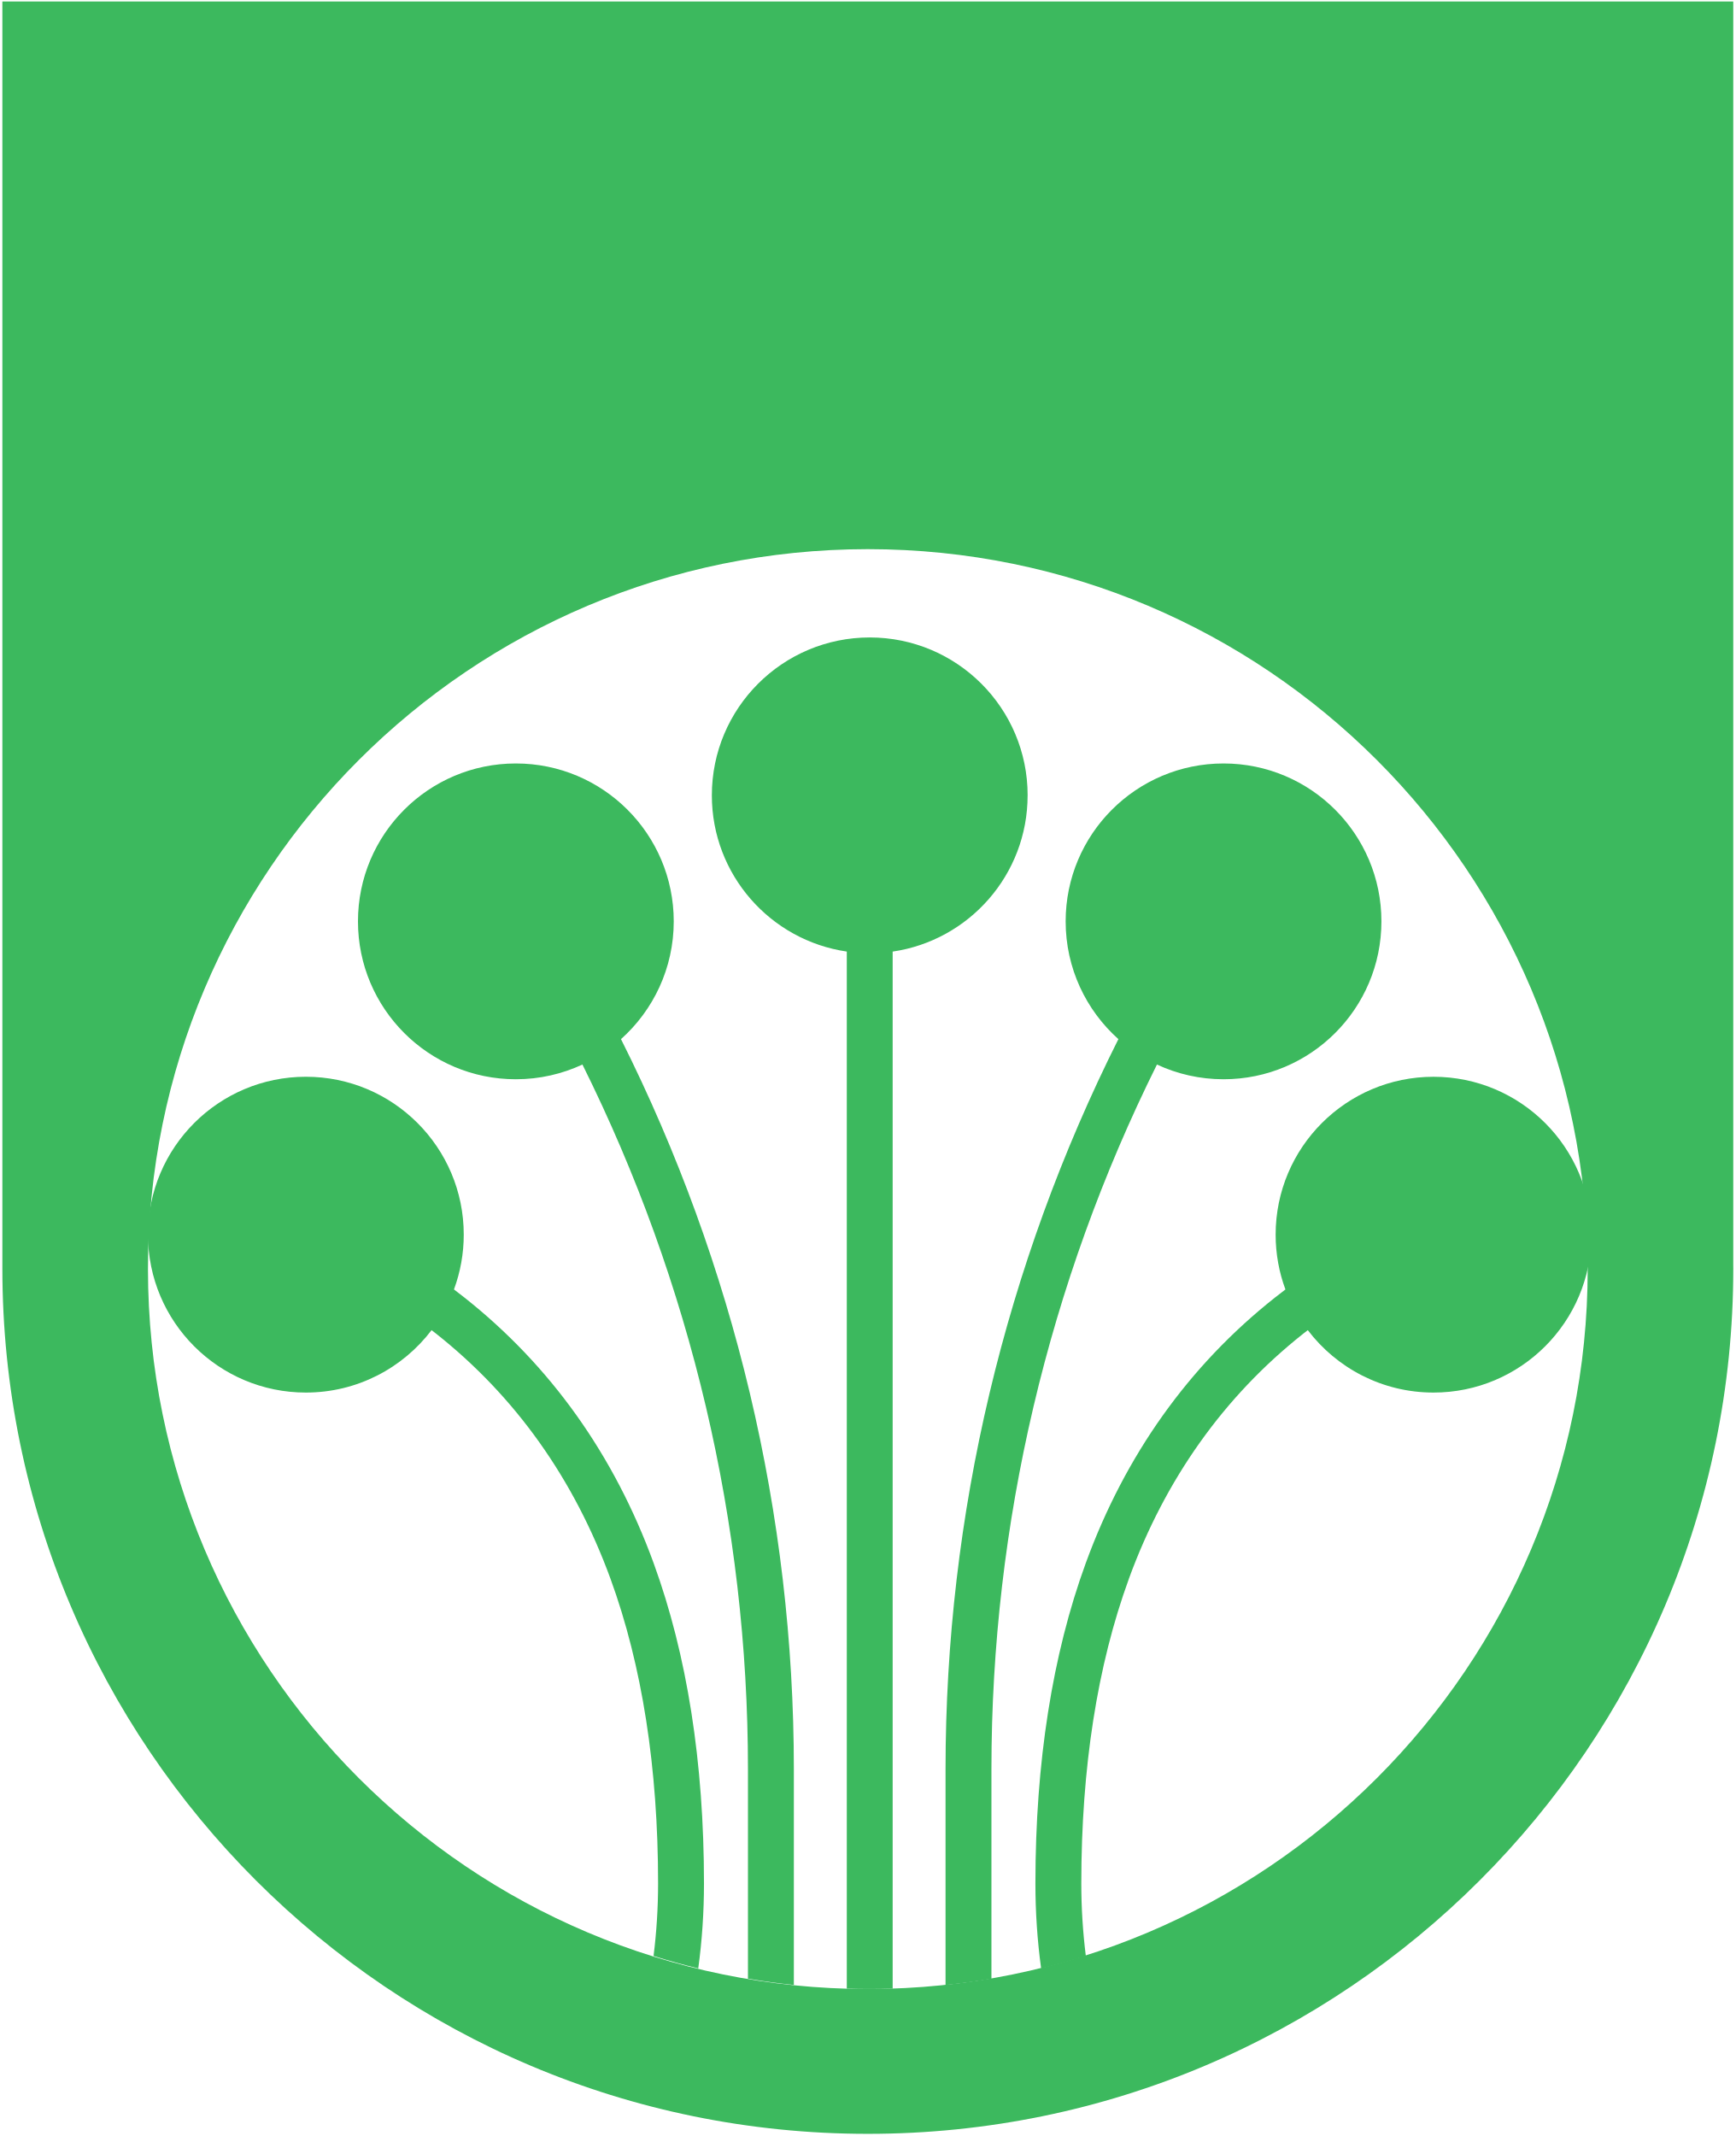
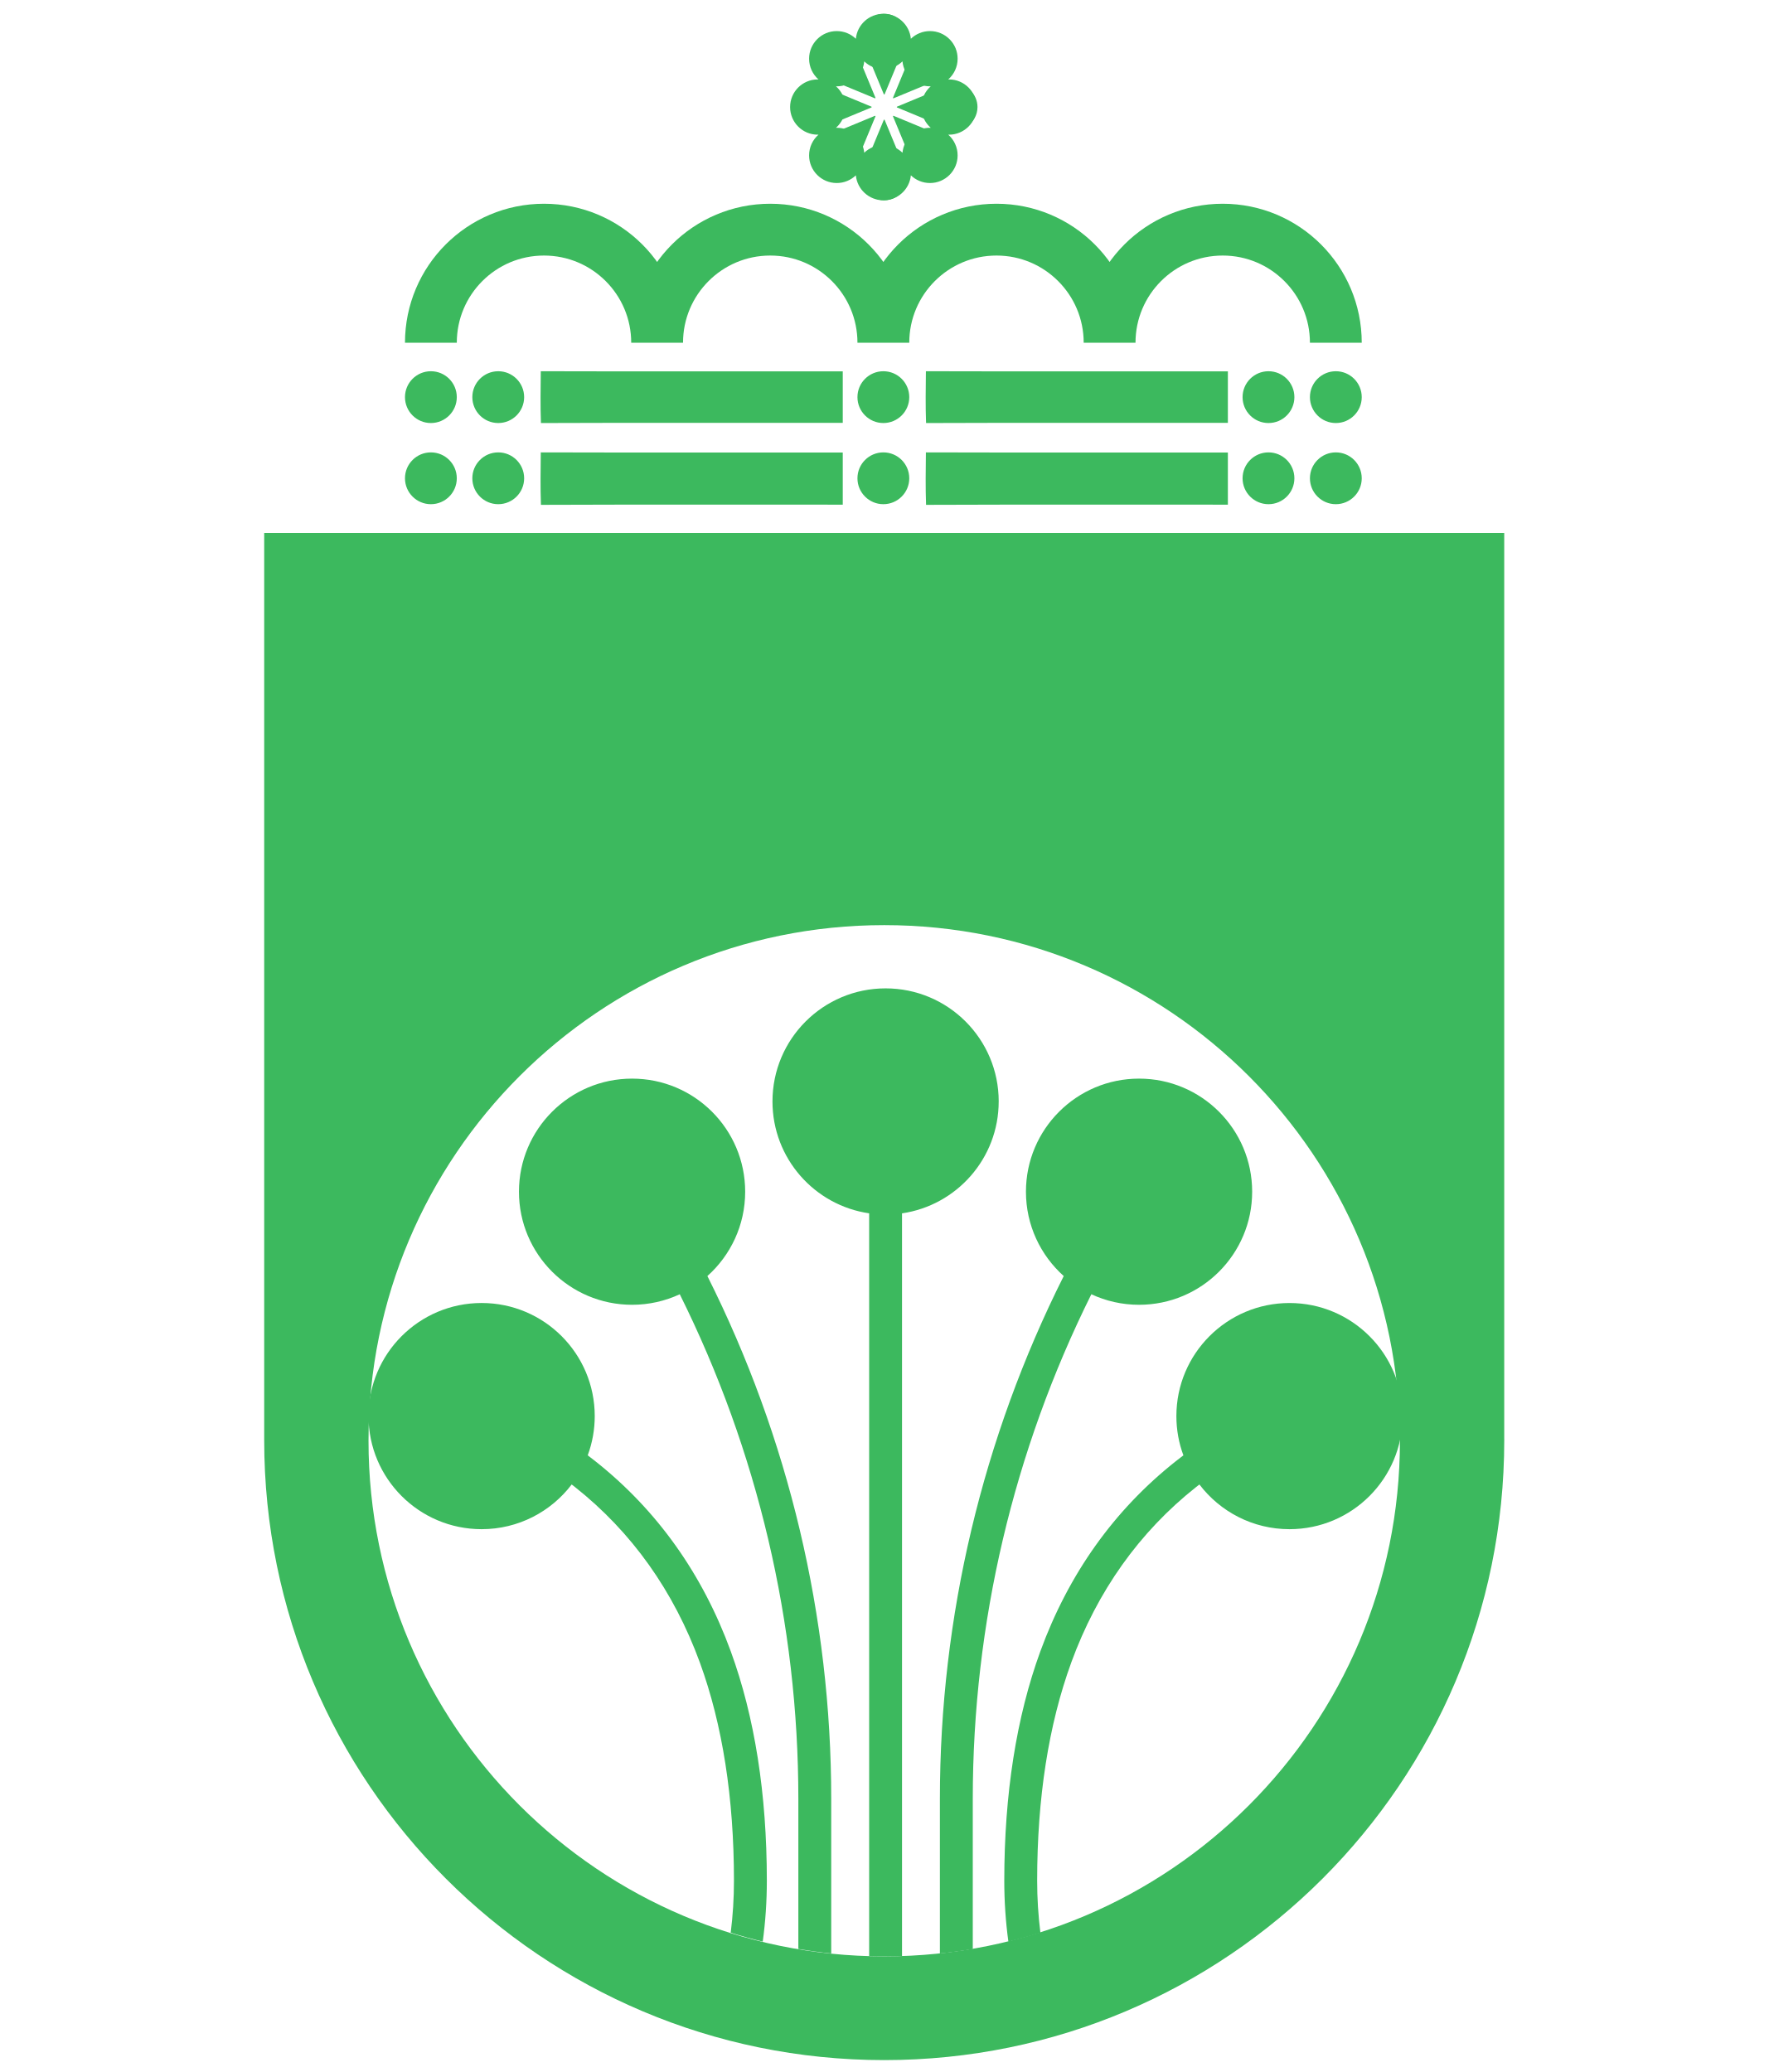
- <svg xmlns="http://www.w3.org/2000/svg" width="720" height="886" viewBox="0 0 720 886">
-   <path id="Path" fill="#3cb95e" stroke="none" d="M 360 885.105 C 161.721 885.105 0.982 724.367 0.982 526.088 C 0.982 525.617 0.996 525.13 0.982 524.66 L 0.982 0.625 L 719.004 0.625 L 719.004 524.66 C 719.004 525.13 719.018 525.603 719.018 526.088 C 719.018 724.367 558.279 885.105 360 885.105 Z M 360 825.029 C 524.923 825.029 658.619 691.331 658.619 526.408 C 658.619 361.484 524.923 227.787 360 227.787 C 195.077 227.787 61.381 361.484 61.381 526.408 C 61.381 691.331 195.077 825.029 360 825.029 Z" />
+ <svg xmlns="http://www.w3.org/2000/svg" width="1024" height="1200" viewBox="0 0 1024 1200">
+   <path id="Path" fill="#3cb95e" stroke="none" d="M 512 1193.105 C 313.721 1193.105 152.982 1032.367 152.982 834.088 C 152.982 833.617 152.996 833.13 152.982 832.66 L 152.982 308.625 L 871.004 308.625 L 871.004 832.66 C 871.004 833.13 871.018 833.603 871.018 834.088 C 871.018 1032.367 710.279 1193.105 512 1193.105 Z M 512 1133.029 C 676.923 1133.029 810.619 999.331 810.619 834.408 C 810.619 669.484 676.923 535.787 512 535.787 C 347.077 535.787 213.381 669.484 213.381 834.408 C 213.381 999.331 347.077 1133.029 512 1133.029 Z" />
  <g id="Layer-4">
-     <path id="path1" fill="#3cb95e" stroke="none" d="M 468.27 654.911 C 483.404 613.455 507.741 579.236 540.623 553.203 C 541.243 552.709 541.882 552.234 542.512 551.74 C 554.477 567.464 573.379 577.627 594.664 577.627 C 630.84 577.627 660.157 548.301 660.157 512.134 C 660.157 475.968 630.831 446.641 594.664 446.641 C 558.498 446.641 529.171 475.968 529.171 512.134 C 529.171 520.127 530.605 527.781 533.231 534.863 C 531.748 535.987 530.276 537.121 528.813 538.283 C 493.131 566.534 466.749 603.573 450.395 648.391 C 436.541 686.35 429.517 731.052 429.517 781.247 C 429.517 793.144 430.311 804.906 431.891 816.513 C 438.149 814.982 444.33 813.257 450.434 811.339 C 449.183 801.357 448.556 791.307 448.555 781.247 C 448.555 733.29 455.191 690.787 468.28 654.921 L 468.27 654.911 Z" />
-     <path id="path2" fill="#3cb95e" stroke="none" d="M 479.935 441.565 C 488.325 445.479 497.684 447.668 507.557 447.668 C 543.733 447.668 573.05 418.342 573.05 382.175 C 573.05 346.009 543.723 316.682 507.557 316.682 C 471.39 316.682 442.063 346.009 442.063 382.175 C 442.063 401.591 450.521 419.029 463.94 431.024 C 416.903 524.797 392.236 628.414 392.236 733.764 L 392.236 823.372 C 398.64 822.703 404.996 821.841 411.274 820.775 L 411.274 733.764 C 411.274 632.134 434.884 532.17 479.935 441.565 Z M 426.291 329.907 C 426.291 293.74 396.964 264.413 360.788 264.413 C 324.612 264.413 295.295 293.74 295.295 329.907 C 295.295 362.847 319.613 390.1 351.274 394.702 L 351.274 824.883 C 354.432 824.98 357.61 825.029 360.788 825.029 C 363.966 825.029 367.144 824.97 370.302 824.874 L 370.302 394.712 C 401.963 390.1 426.281 362.847 426.281 329.916 L 426.291 329.907 Z M 257.607 431.024 C 271.026 419.029 279.484 401.591 279.484 382.175 C 279.484 345.999 250.157 316.682 213.991 316.682 C 177.824 316.682 148.497 346.009 148.497 382.175 C 148.497 418.342 177.824 447.668 213.991 447.668 C 223.863 447.668 233.212 445.469 241.612 441.565 C 286.663 532.17 310.273 632.134 310.273 733.764 L 310.273 820.746 C 316.551 821.812 322.897 822.694 329.311 823.362 L 329.311 733.764 C 329.311 628.404 304.644 524.797 257.607 431.024 Z" />
-     <path id="path3" fill="#3cb95e" stroke="none" d="M 271.152 648.381 C 254.798 603.563 228.416 566.525 192.734 538.273 C 191.271 537.121 189.799 535.987 188.316 534.853 C 191.005 527.578 192.38 519.882 192.376 512.125 C 192.376 475.948 163.049 446.632 126.883 446.632 C 90.716 446.632 61.38 475.968 61.38 512.134 C 61.38 548.301 90.707 577.627 126.873 577.627 C 148.158 577.627 167.07 567.464 179.025 551.74 C 179.655 552.225 180.294 552.709 180.915 553.203 C 213.797 579.236 238.134 613.455 253.267 654.911 C 266.356 690.777 272.992 733.28 272.992 781.237 C 272.992 791.381 272.353 801.418 271.113 811.329 C 277.207 813.248 283.398 814.962 289.656 816.493 C 291.236 804.896 292.03 793.135 292.03 781.247 C 292.03 731.052 285.006 686.35 271.152 648.391 L 271.152 648.381 Z" />
+     <path id="path1" fill="#3cb95e" stroke="none" d="M 620.27 962.911 C 635.404 921.455 659.741 887.236 692.623 861.203 C 693.243 860.709 693.882 860.234 694.512 859.74 C 706.477 875.464 725.379 885.627 746.664 885.627 C 782.84 885.627 812.157 856.301 812.157 820.134 C 812.157 783.968 782.831 754.641 746.664 754.641 C 710.498 754.641 681.171 783.968 681.171 820.134 C 681.171 828.127 682.605 835.781 685.231 842.863 C 683.748 843.987 682.276 845.121 680.813 846.283 C 645.131 874.534 618.749 911.573 602.395 956.391 C 588.541 994.35 581.517 1039.052 581.517 1089.247 C 581.517 1101.144 582.311 1112.906 583.891 1124.513 C 590.149 1122.982 596.33 1121.257 602.434 1119.339 C 601.183 1109.357 600.556 1099.307 600.555 1089.247 C 600.555 1041.29 607.191 998.787 620.28 962.921 L 620.27 962.911 Z" />
+     <path id="path2" fill="#3cb95e" stroke="none" d="M 631.935 749.565 C 640.325 753.479 649.684 755.668 659.557 755.668 C 695.733 755.668 725.05 726.342 725.05 690.175 C 725.05 654.009 695.723 624.682 659.557 624.682 C 623.39 624.682 594.063 654.009 594.063 690.175 C 594.063 709.591 602.521 727.029 615.94 739.024 C 568.903 832.797 544.236 936.414 544.236 1041.764 L 544.236 1131.372 C 550.64 1130.703 556.996 1129.841 563.274 1128.775 L 563.274 1041.764 C 563.274 940.134 586.884 840.17 631.935 749.565 Z M 578.291 637.907 C 578.291 601.74 548.964 572.413 512.788 572.413 C 476.612 572.413 447.295 601.74 447.295 637.907 C 447.295 670.847 471.613 698.1 503.274 702.702 L 503.274 1132.883 C 506.432 1132.98 509.61 1133.029 512.788 1133.029 C 515.966 1133.029 519.144 1132.97 522.302 1132.874 L 522.302 702.712 C 553.963 698.1 578.281 670.847 578.281 637.916 L 578.291 637.907 Z M 409.607 739.024 C 423.026 727.029 431.484 709.591 431.484 690.175 C 431.484 653.999 402.157 624.682 365.991 624.682 C 329.824 624.682 300.497 654.009 300.497 690.175 C 300.497 726.342 329.824 755.668 365.991 755.668 C 375.863 755.668 385.212 753.469 393.612 749.565 C 438.663 840.17 462.273 940.134 462.273 1041.764 L 462.273 1128.746 C 468.551 1129.812 474.897 1130.694 481.311 1131.362 L 481.311 1041.764 C 481.311 936.404 456.644 832.797 409.607 739.024 Z" />
+     <path id="path3" fill="#3cb95e" stroke="none" d="M 423.152 956.381 C 406.798 911.563 380.416 874.525 344.734 846.273 C 343.271 845.121 341.799 843.987 340.316 842.853 C 343.005 835.578 344.38 827.882 344.376 820.125 C 344.376 783.948 315.049 754.632 278.883 754.632 C 242.716 754.632 213.38 783.968 213.38 820.134 C 213.38 856.301 242.707 885.627 278.873 885.627 C 300.158 885.627 319.07 875.464 331.025 859.74 C 331.655 860.225 332.294 860.709 332.915 861.203 C 365.797 887.236 390.134 921.455 405.267 962.911 C 418.356 998.777 424.992 1041.28 424.992 1089.237 C 424.992 1099.381 424.353 1109.418 423.113 1119.329 C 429.207 1121.248 435.398 1122.962 441.656 1124.493 C 443.236 1112.896 444.03 1101.135 444.03 1089.247 C 444.03 1039.052 437.006 994.35 423.152 956.391 L 423.152 956.381 Z" />
+   </g>
+   <g id="Group-copy-copy">
+     <path id="svg6-copy-6" fill="#f3852b" stroke="none" visibility="hidden" d="M 313.515 309 C 312.671 303.338 313.063 297.662 313.304 292 C 445.862 292.096 578.42 292.022 710.977 292.037 C 711.008 297.677 711.008 303.309 710.977 308.941 C 578.48 308.978 445.983 308.867 313.515 309 Z" />
+     <path id="svg6-copy-2" fill="#3cb95e" stroke="none" d="M 313.227 292.38 C 312.855 282.262 313.028 272.118 313.134 262 C 371.419 262.172 429.705 262.04 487.99 262.066 C 488.003 272.144 488.003 282.209 487.99 292.274 C 429.731 292.34 371.472 292.142 313.227 292.38 Z" />
+     <path id="svg6-copy-4" fill="#3cb95e" stroke="none" d="M 536.227 292.38 C 535.855 282.262 536.028 272.118 536.134 262 C 594.419 262.172 652.705 262.04 710.99 262.066 C 711.003 272.144 711.003 282.209 710.99 292.274 C 652.731 292.34 594.472 292.142 536.227 292.38 Z" />
+     <path id="svg6-copy-3" fill="#3cb95e" stroke="none" d="M 313.227 245 C 312.855 235.009 313.028 224.991 313.134 215 C 371.419 215.17 429.705 215.039 487.99 215.065 C 488.003 225.017 488.003 234.956 487.99 244.895 C 429.731 244.961 371.472 244.765 313.227 245 Z" />
+     <path id="svg6-copy-5" fill="#3cb95e" stroke="none" d="M 536.227 245 C 535.855 235.009 536.028 224.991 536.134 215 C 594.419 215.17 652.705 215.039 710.99 215.065 C 711.003 225.017 711.003 234.956 710.99 244.895 C 652.731 244.961 594.472 244.765 536.227 245 Z" />
+     <path id="Shape-copy-12" fill="#3cb95e" fill-rule="evenodd" stroke="none" d="M 249.5 292 C 241.216 292 234.5 285.284 234.5 277 C 234.5 268.716 241.216 262 249.5 262 C 257.784 262 264.5 268.716 264.5 277 C 264.5 285.284 257.784 292 249.5 292 Z M 288.5 292 C 280.216 292 273.5 285.284 273.5 277 C 273.5 268.716 280.216 262 288.5 262 C 296.784 262 303.5 268.716 303.5 277 C 303.5 285.284 296.784 292 288.5 292 Z M 511.5 292 C 503.216 292 496.5 285.284 496.5 277 C 496.5 268.716 503.216 262 511.5 262 C 519.784 262 526.5 268.716 526.5 277 C 526.5 285.284 519.784 292 511.5 292 Z M 734.5 292 C 726.216 292 719.5 285.284 719.5 277 C 719.5 268.716 726.216 262 734.5 262 C 742.784 262 749.5 268.716 749.5 277 C 749.5 285.284 742.784 292 734.5 292 Z M 773.5 292 C 765.216 292 758.5 285.284 758.5 277 C 758.5 268.716 765.216 262 773.5 262 C 781.784 262 788.5 268.716 788.5 277 C 788.5 285.284 781.784 292 773.5 292 Z M 249.5 245 C 241.216 245 234.5 238.284 234.5 230 C 234.5 221.716 241.216 215 249.5 215 C 257.784 215 264.5 221.716 264.5 230 C 264.5 238.284 257.784 245 249.5 245 Z M 288.5 245 C 280.216 245 273.5 238.284 273.5 230 C 273.5 221.716 280.216 215 288.5 215 C 296.784 215 303.5 221.716 303.5 230 C 303.5 238.284 296.784 245 288.5 245 Z M 511.5 245 C 503.216 245 496.5 238.284 496.5 230 C 496.5 221.716 503.216 215 511.5 215 C 519.784 215 526.5 221.716 526.5 230 C 526.5 238.284 519.784 245 511.5 245 Z M 734.5 245 C 726.216 245 719.5 238.284 719.5 230 C 719.5 221.716 726.216 215 734.5 215 C 742.784 215 749.5 221.716 749.5 230 C 749.5 238.284 742.784 245 734.5 245 Z M 773.5 245 C 765.216 245 758.5 238.284 758.5 230 C 758.5 221.716 765.216 215 773.5 215 C 781.784 215 788.5 221.716 788.5 230 C 788.5 238.284 781.784 245 773.5 245 Z" />
+     <path id="Path-copy-4" fill="#3cb95e" stroke="none" d="M 512 8 C 502.701 8 496.384 17.448 499.943 26.04 L 511.755 54.558 C 511.844 54.774 512.155 54.774 512.245 54.558 L 524.057 26.04 C 527.615 17.448 521.299 8 512 8 Z M 482.502 19.998 C 479.392 20.118 476.286 21.354 473.82 23.821 C 467.245 30.395 469.456 41.541 478.047 45.1 L 506.566 56.913 C 506.785 57.001 506.992 56.783 506.904 56.566 L 495.1 28.048 C 492.875 22.679 487.686 19.798 482.502 19.998 Z M 541.497 19.998 C 536.313 19.798 531.125 22.679 528.9 28.048 L 517.088 56.566 C 516.999 56.785 517.218 56.993 517.434 56.904 L 545.952 45.1 C 554.544 41.541 556.76 30.389 550.18 23.812 C 547.714 21.347 544.608 20.118 541.497 19.998 Z M 471.187 48.939 C 464.24 48.859 458 54.445 458 62 C 458 71.299 467.448 77.616 476.039 74.057 L 504.558 62.245 C 504.774 62.156 504.774 61.845 504.558 61.755 L 476.039 49.943 C 474.428 49.275 472.791 48.958 471.187 48.939 Z M 552.812 48.939 C 551.209 48.958 549.571 49.275 547.96 49.943 L 519.442 61.755 C 519.226 61.845 519.226 62.156 519.442 62.245 L 547.96 74.057 C 556.552 77.616 566 71.299 566 62 C 566 54.445 559.76 48.859 552.812 48.939 Z M 517.434 67.088 C 517.215 66.999 517.007 67.218 517.096 67.434 L 528.9 95.952 C 532.459 104.544 543.611 106.76 550.188 100.181 C 556.762 93.606 554.544 82.459 545.952 78.901 L 517.434 67.088 Z M 506.566 67.097 L 478.047 78.901 C 469.456 82.459 467.243 93.603 473.82 100.181 C 480.395 106.755 491.541 104.544 495.1 95.952 L 506.912 67.434 C 507.001 67.215 506.782 67.008 506.566 67.097 Z M 512 69.282 C 511.9 69.282 511.8 69.334 511.755 69.442 L 499.943 97.96 C 496.384 106.552 502.701 116 512 116 C 521.299 116 527.615 106.552 524.057 97.96 L 512.245 69.442 C 512.2 69.334 512.1 69.282 512 69.282 Z" />
+     <path id="Shape" fill="#3cb95e" fill-rule="evenodd" stroke="none" d="M 511.5 116 C 503.185 116 496.352 109.658 495.574 101.547 C 492.7 104.305 488.798 106 484.5 106 C 475.663 106 468.5 98.837 468.5 90 C 468.5 85.217 470.599 80.926 473.926 77.994 C 473.784 77.998 473.643 78 473.5 78 C 464.663 78 457.5 70.837 457.5 62 C 457.5 53.163 464.663 46 473.5 46 C 473.643 46 473.784 46.002 473.926 46.006 C 470.599 43.074 468.5 38.783 468.5 34 C 468.5 25.163 475.663 18 484.5 18 C 488.798 18 492.7 19.695 495.574 22.453 C 496.352 14.342 503.185 8 511.5 8 C 519.815 8 526.648 14.342 527.426 22.453 C 530.3 19.695 534.202 18 538.5 18 C 547.337 18 554.5 25.163 554.5 34 C 554.5 38.783 552.401 43.074 549.074 46.006 C 549.216 46.002 549.357 46 549.5 46 C 558.337 46 565.5 53.163 565.5 62 C 565.5 70.837 558.337 78 549.5 78 C 549.357 78 549.216 77.998 549.074 77.994 C 552.401 80.926 554.5 85.217 554.5 90 C 554.5 98.837 547.337 106 538.5 106 C 534.202 106 530.3 104.305 527.426 101.547 C 526.648 109.658 519.815 116 511.5 116 Z M 500.426 88.453 C 503.3 85.695 507.202 84 511.5 84 C 515.798 84 519.7 85.695 522.574 88.453 C 523.352 80.342 530.185 74 538.5 74 C 538.643 74 538.784 74.002 538.926 74.006 C 535.599 71.074 533.5 66.783 533.5 62 C 533.5 57.217 535.599 52.926 538.926 49.994 C 538.784 49.998 538.643 50 538.5 50 C 530.185 50 523.352 43.658 522.574 35.547 C 519.7 38.305 515.798 40 511.5 40 C 507.202 40 503.3 38.305 500.426 35.547 C 499.648 43.658 492.815 50 484.5 50 C 484.357 50 484.216 49.998 484.074 49.994 C 487.401 52.926 489.5 57.217 489.5 62 C 489.5 66.783 487.401 71.074 484.074 74.006 C 484.216 74.002 484.357 74 484.5 74 C 492.815 74 499.648 80.342 500.426 88.453 Z" />
+     <path id="path4" fill="none" stroke="#3cb95e" stroke-width="30" d="M 380.5 198.5 C 380.5 162.325 351.175 133 315 133 C 278.825 133 249.5 162.325 249.5 198.5 M 511.5 198.5 C 511.5 162.325 482.175 133 446 133 C 409.825 133 380.5 162.325 380.5 198.5 M 642.5 198.5 C 642.5 162.325 613.175 133 577 133 C 540.825 133 511.5 162.325 511.5 198.5 M 773.5 198.5 C 773.5 162.325 744.175 133 708 133 C 671.825 133 642.5 162.325 642.5 198.5 M 773.5 198.5" />
  </g>
</svg>
